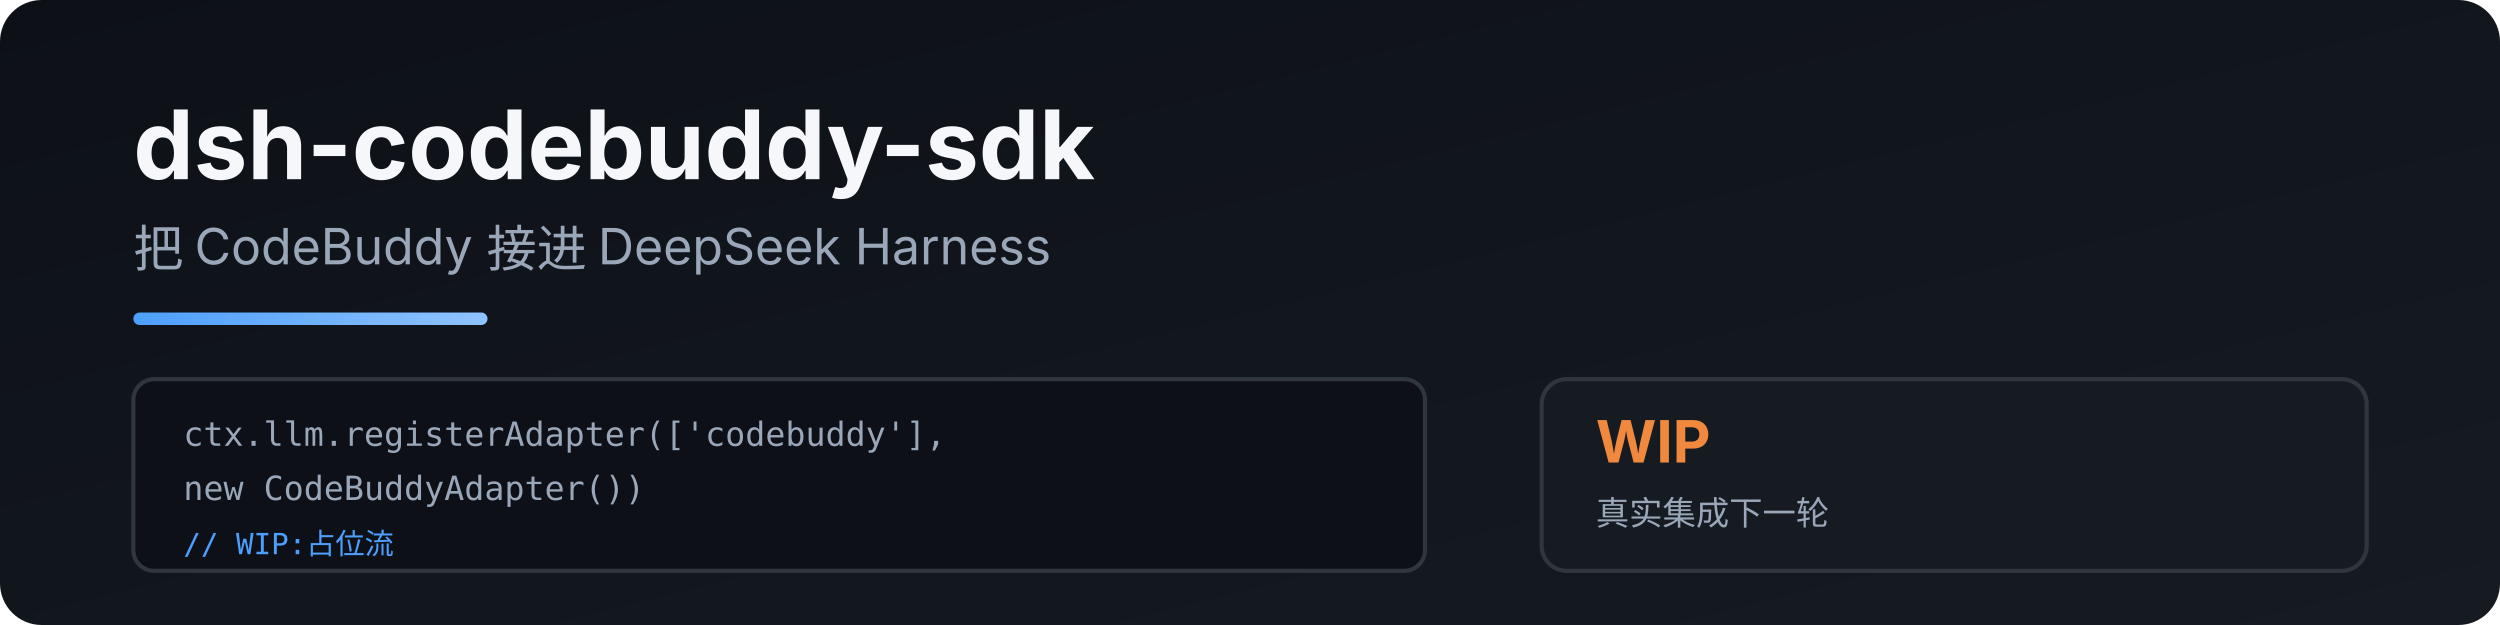
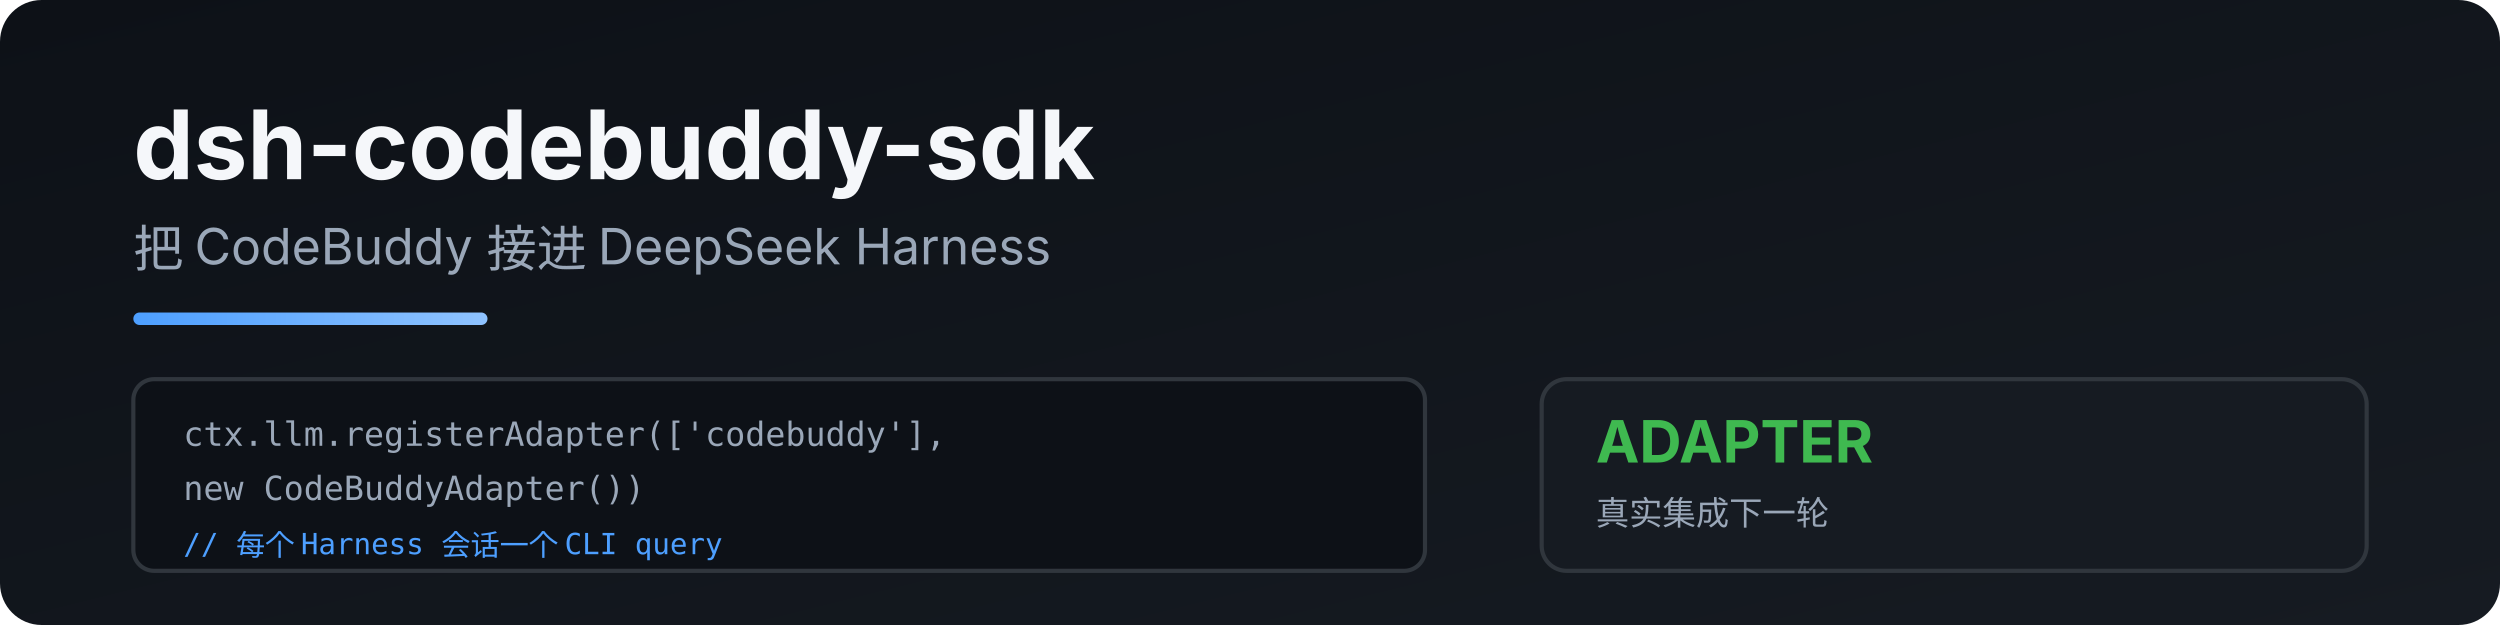
- <svg xmlns="http://www.w3.org/2000/svg" viewBox="0 0 1200 300" width="100%" role="img" aria-label="dsh-codebuddy-sdk —— 把 CodeBuddy 接进 DeepSeek Harness(WIP)">
+ <svg xmlns="http://www.w3.org/2000/svg" viewBox="0 0 1200 300" width="100%" role="img" aria-label="dsh-codebuddy-sdk —— 把 CodeBuddy 接进 DeepSeek Harness">
  <defs>
    <linearGradient id="bg" x1="0" y1="0" x2="1" y2="1">
      <stop offset="0" stop-color="#0d1117" />
      <stop offset="1" stop-color="#161b22" />
    </linearGradient>
    <linearGradient id="accent" x1="0" y1="0" x2="1" y2="0">
      <stop offset="0" stop-color="#4d9fff" />
      <stop offset="1" stop-color="#8fc3ff" />
    </linearGradient>
  </defs>
  <rect width="1200" height="300" rx="20" fill="url(#bg)" />
  <text x="64" y="86" font-family="-apple-system, BlinkMacSystemFont, PingFang SC, Microsoft YaHei, sans-serif" font-size="46" font-weight="700" fill="#f5f7fa">dsh-codebuddy-sdk</text>
  <text x="64" y="128" font-family="-apple-system, BlinkMacSystemFont, PingFang SC, Microsoft YaHei, sans-serif" font-size="24" fill="#9aa7b8">把 CodeBuddy 接进 DeepSeek Harness</text>
  <rect x="64" y="150" width="170" height="6" rx="3" fill="url(#accent)" />
  <rect x="64" y="182" width="620" height="92" rx="10" fill="#0d1117" stroke="#30363d" stroke-width="2" />
  <text x="88" y="214" font-family="ui-monospace, SFMono-Regular, Menlo, monospace" font-size="16" fill="#9aa7b8">ctx.llm.registerAdapter(['codebuddy'],</text>
  <text x="88" y="240" font-family="ui-monospace, SFMono-Regular, Menlo, monospace" font-size="16" fill="#9aa7b8">  new CodeBuddyAdapter())</text>
-   <text x="88" y="266" font-family="ui-monospace, SFMono-Regular, Menlo, monospace" font-size="14" fill="#4d9fff">// WIP:占位流</text>
+   <text x="88" y="266" font-family="ui-monospace, SFMono-Regular, Menlo, monospace" font-size="14" fill="#4d9fff">// 每个 Harness 会话一个 CLI query</text>
  <rect x="740" y="182" width="396" height="92" rx="12" fill="#161b22" stroke="#30363d" stroke-width="2" />
-   <text x="766" y="222" font-family="-apple-system, BlinkMacSystemFont, PingFang SC, Microsoft YaHei, sans-serif" font-size="28" font-weight="700" fill="#f0883e">WIP</text>
+   <text x="766" y="222" font-family="-apple-system, BlinkMacSystemFont, PingFang SC, Microsoft YaHei, sans-serif" font-size="28" font-weight="700" fill="#3fb950">ADAPTER</text>
  <text x="766" y="252" font-family="-apple-system, BlinkMacSystemFont, PingFang SC, Microsoft YaHei, sans-serif" font-size="16" fill="#9aa7b8">真实集成下一轮</text>
</svg>
